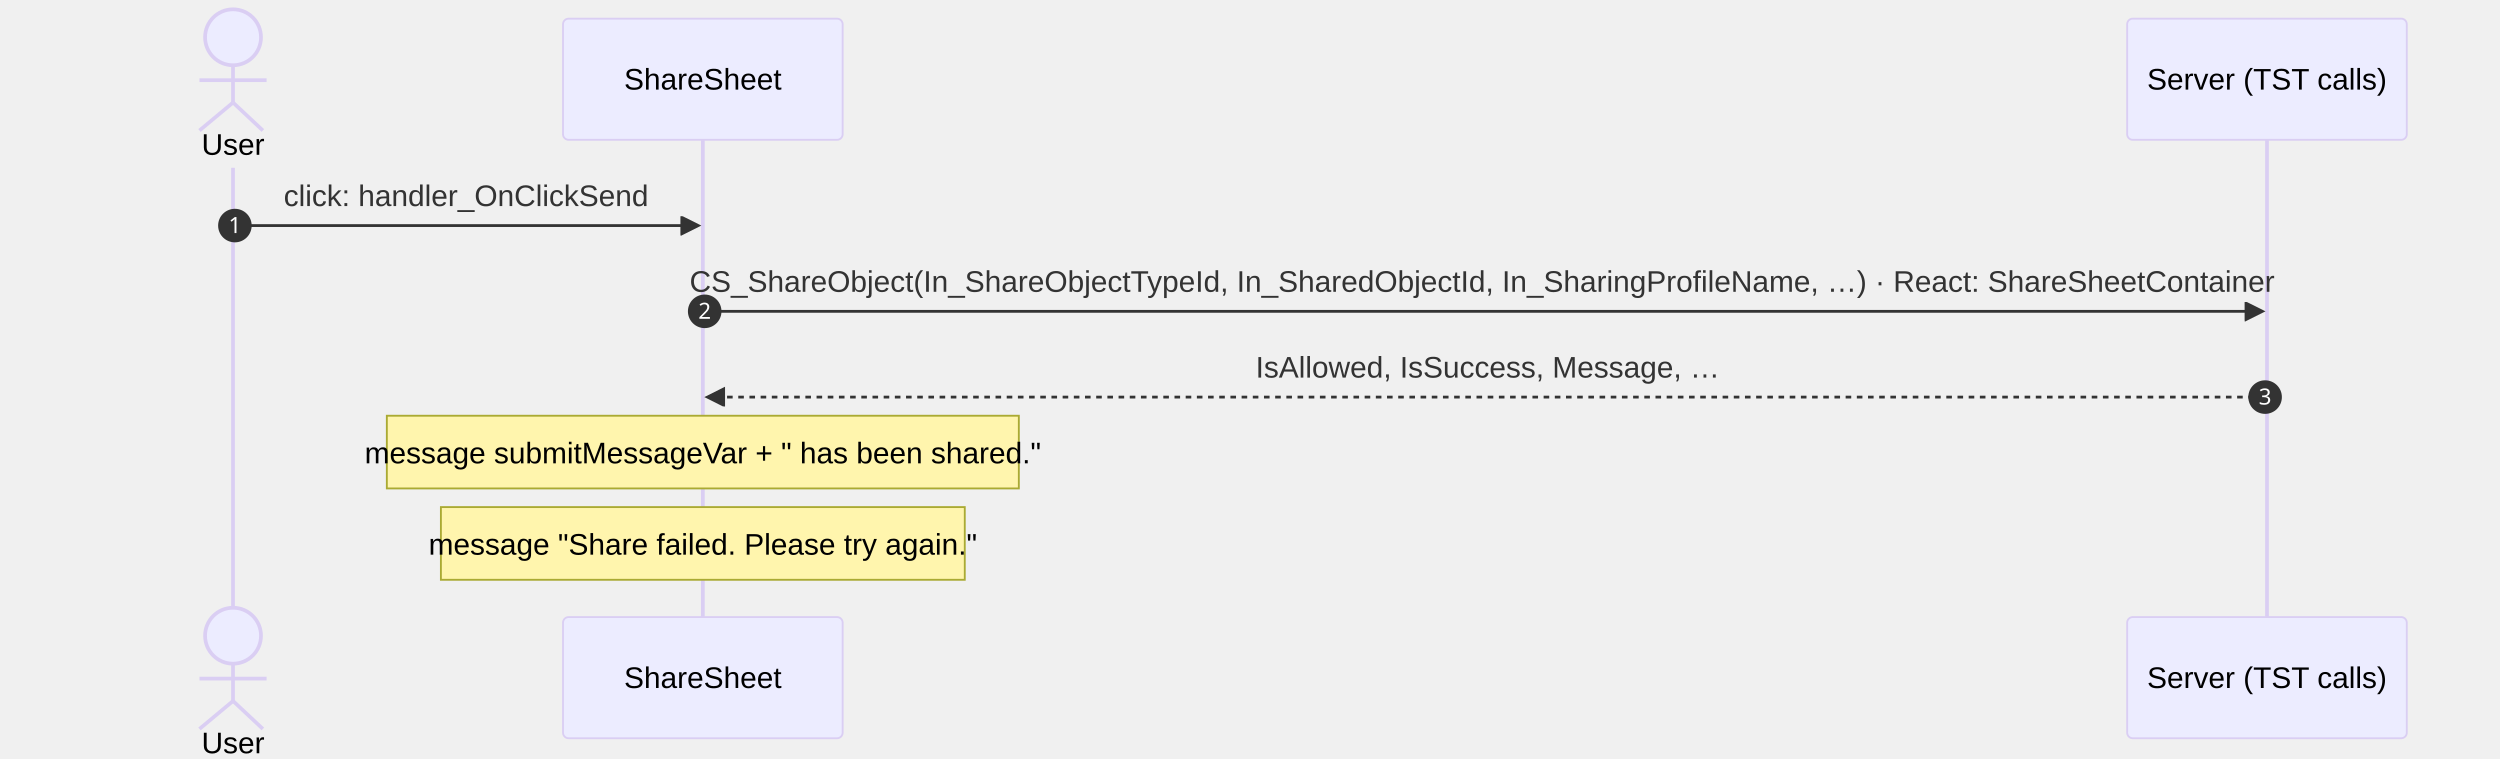
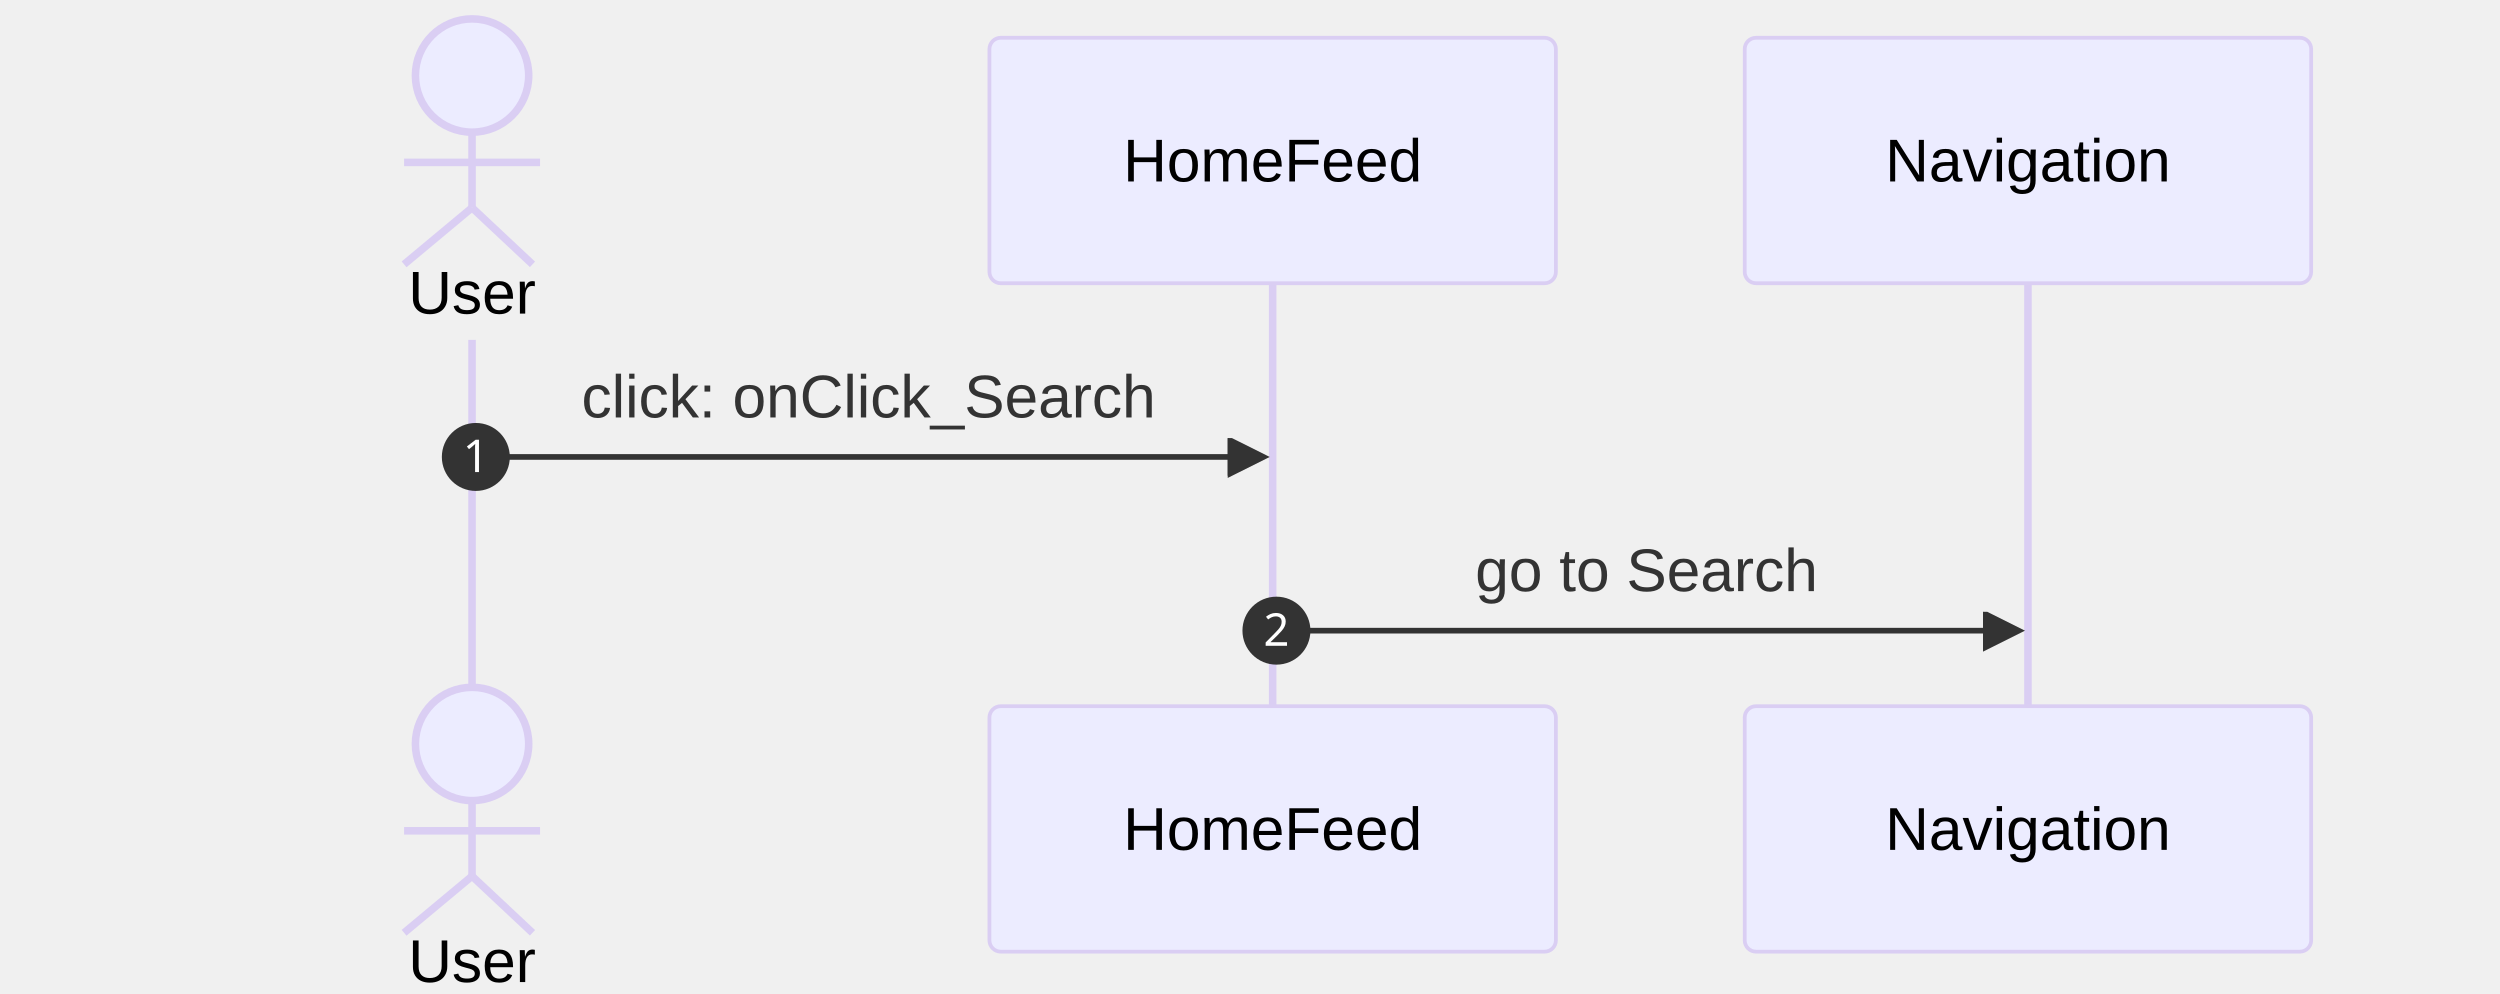
- <svg xmlns="http://www.w3.org/2000/svg" aria-roledescription="sequence" role="graphics-document document" viewBox="-50 -10 1341 407" style="max-width: 1341px;" width="100%" id="d">
+ <svg xmlns="http://www.w3.org/2000/svg" aria-roledescription="sequence" role="graphics-document document" viewBox="-50 -10 662 263" style="max-width: 662px;" width="100%" id="d">
  <g>
-     <rect class="actor actor-bottom" ry="3" rx="3" name="S" height="65" width="150" stroke="#666" fill="#eaeaea" y="321" x="1091" />
-     <text style="text-anchor: middle; font-size: 16px; font-weight: 400;" class="actor" alignment-baseline="central" dominant-baseline="central" y="353.5" x="1166">
-       <tspan dy="0" x="1166">Server (TST calls)</tspan>
+     <rect class="actor actor-bottom" ry="3" rx="3" name="N" height="65" width="150" stroke="#666" fill="#eaeaea" y="177" x="412" />
+     <text style="text-anchor: middle; font-size: 16px; font-weight: 400;" class="actor" alignment-baseline="central" dominant-baseline="central" y="209.5" x="487">
+       <tspan dy="0" x="487">Navigation</tspan>
    </text>
  </g>
  <g>
-     <rect class="actor actor-bottom" ry="3" rx="3" name="B" height="65" width="150" stroke="#666" fill="#eaeaea" y="321" x="252" />
-     <text style="text-anchor: middle; font-size: 16px; font-weight: 400;" class="actor" alignment-baseline="central" dominant-baseline="central" y="353.5" x="327">
-       <tspan dy="0" x="327">ShareSheet</tspan>
+     <rect class="actor actor-bottom" ry="3" rx="3" name="B" height="65" width="150" stroke="#666" fill="#eaeaea" y="177" x="212" />
+     <text style="text-anchor: middle; font-size: 16px; font-weight: 400;" class="actor" alignment-baseline="central" dominant-baseline="central" y="209.5" x="287">
+       <tspan dy="0" x="287">HomeFeed</tspan>
    </text>
  </g>
  <g>
-     <line stroke="#999" stroke-width="0.5px" class="200" y2="321" x2="1166" y1="5" x1="1166" id="actor2" />
+     <line stroke="#999" stroke-width="0.5px" class="200" y2="177" x2="487" y1="5" x1="487" id="actor2" />
    <g id="root-2">
-       <rect class="actor actor-top" ry="3" rx="3" name="S" height="65" width="150" stroke="#666" fill="#eaeaea" y="0" x="1091" />
-       <text style="text-anchor: middle; font-size: 16px; font-weight: 400;" class="actor" alignment-baseline="central" dominant-baseline="central" y="32.5" x="1166">
-         <tspan dy="0" x="1166">Server (TST calls)</tspan>
+       <rect class="actor actor-top" ry="3" rx="3" name="N" height="65" width="150" stroke="#666" fill="#eaeaea" y="0" x="412" />
+       <text style="text-anchor: middle; font-size: 16px; font-weight: 400;" class="actor" alignment-baseline="central" dominant-baseline="central" y="32.5" x="487">
+         <tspan dy="0" x="487">Navigation</tspan>
      </text>
    </g>
  </g>
  <g>
-     <line stroke="#999" stroke-width="0.5px" class="200" y2="321" x2="327" y1="5" x1="327" id="actor1" />
+     <line stroke="#999" stroke-width="0.5px" class="200" y2="177" x2="287" y1="5" x1="287" id="actor1" />
    <g id="root-1">
-       <rect class="actor actor-top" ry="3" rx="3" name="B" height="65" width="150" stroke="#666" fill="#eaeaea" y="0" x="252" />
-       <text style="text-anchor: middle; font-size: 16px; font-weight: 400;" class="actor" alignment-baseline="central" dominant-baseline="central" y="32.5" x="327">
-         <tspan dy="0" x="327">ShareSheet</tspan>
+       <rect class="actor actor-top" ry="3" rx="3" name="B" height="65" width="150" stroke="#666" fill="#eaeaea" y="0" x="212" />
+       <text style="text-anchor: middle; font-size: 16px; font-weight: 400;" class="actor" alignment-baseline="central" dominant-baseline="central" y="32.5" x="287">
+         <tspan dy="0" x="287">HomeFeed</tspan>
      </text>
    </g>
  </g>
  <style>#d{font-family:"trebuchet ms",verdana,arial,sans-serif;font-size:16px;fill:#333;}#d .error-icon{fill:#552222;}#d .error-text{fill:#552222;stroke:#552222;}#d .edge-thickness-normal{stroke-width:2px;}#d .edge-thickness-thick{stroke-width:3.5px;}#d .edge-pattern-solid{stroke-dasharray:0;}#d .edge-pattern-dashed{stroke-dasharray:3;}#d .edge-pattern-dotted{stroke-dasharray:2;}#d .marker{fill:#333333;stroke:#333333;}#d .marker.cross{stroke:#333333;}#d svg{font-family:"trebuchet ms",verdana,arial,sans-serif;font-size:16px;}#d .actor{stroke:hsl(259.626, 59.777%, 87.902%);fill:#ECECFF;}#d text.actor&gt;tspan{fill:black;stroke:none;}#d .actor-line{stroke:grey;}#d .messageLine0{stroke-width:1.5;stroke-dasharray:none;stroke:#333;}#d .messageLine1{stroke-width:1.5;stroke-dasharray:2,2;stroke:#333;}#d #arrowhead path{fill:#333;stroke:#333;}#d .sequenceNumber{fill:white;}#d #sequencenumber{fill:#333;}#d #crosshead path{fill:#333;stroke:#333;}#d .messageText{fill:#333;stroke:none;}#d .labelBox{stroke:hsl(259.626, 59.777%, 87.902%);fill:#ECECFF;}#d .labelText,#d .labelText&gt;tspan{fill:black;stroke:none;}#d .loopText,#d .loopText&gt;tspan{fill:black;stroke:none;}#d .loopLine{stroke-width:2px;stroke-dasharray:2,2;stroke:hsl(259.626, 59.777%, 87.902%);fill:hsl(259.626, 59.777%, 87.902%);}#d .note{stroke:#aaaa33;fill:#fff5ad;}#d .noteText,#d .noteText&gt;tspan{fill:black;stroke:none;}#d .activation0{fill:#f4f4f4;stroke:#666;}#d .activation1{fill:#f4f4f4;stroke:#666;}#d .activation2{fill:#f4f4f4;stroke:#666;}#d .actorPopupMenu{position:absolute;}#d .actorPopupMenuPanel{position:absolute;fill:#ECECFF;box-shadow:0px 8px 16px 0px rgba(0,0,0,0.2);filter:drop-shadow(3px 5px 2px rgb(0 0 0 / 0.4));}#d .actor-man line{stroke:hsl(259.626, 59.777%, 87.902%);fill:#ECECFF;}#d .actor-man circle,#d line{stroke:hsl(259.626, 59.777%, 87.902%);fill:#ECECFF;stroke-width:2px;}#d :root{--mermaid-font-family:"trebuchet ms",verdana,arial,sans-serif;}</style>
  <g />
  <defs>
    <symbol height="24" width="24" id="computer">
      <path d="M2 2v13h20v-13h-20zm18 11h-16v-9h16v9zm-10.228 6l.466-1h3.524l.467 1h-4.457zm14.228 3h-24l2-6h2.104l-1.33 4h18.45l-1.297-4h2.073l2 6zm-5-10h-14v-7h14v7z" transform="scale(.5)" />
    </symbol>
  </defs>
  <defs>
    <symbol clip-rule="evenodd" fill-rule="evenodd" id="database">
      <path d="M12.258.001l.256.004.255.005.253.008.251.01.249.012.247.015.246.016.242.019.241.02.239.023.236.024.233.027.231.028.229.031.225.032.223.034.22.036.217.038.214.04.211.041.208.043.205.045.201.046.198.048.194.05.191.051.187.053.183.054.18.056.175.057.172.059.168.06.163.061.16.063.155.064.15.066.074.033.073.033.071.034.07.034.069.035.068.035.067.035.066.035.064.036.064.036.062.036.06.036.06.037.058.037.058.037.055.038.055.038.053.038.052.038.051.039.05.039.048.039.047.039.045.04.044.04.043.04.041.04.04.041.039.041.037.041.036.041.034.041.033.042.032.042.03.042.029.042.027.042.026.043.024.043.023.043.021.043.02.043.018.044.017.043.015.044.013.044.012.044.011.045.009.044.007.045.006.045.004.045.002.045.001.045v17l-.001.045-.002.045-.004.045-.006.045-.007.045-.009.044-.011.045-.012.044-.013.044-.015.044-.017.043-.018.044-.02.043-.021.043-.023.043-.024.043-.026.043-.027.042-.029.042-.03.042-.032.042-.033.042-.034.041-.036.041-.037.041-.039.041-.04.041-.041.04-.043.04-.044.04-.045.04-.047.039-.048.039-.05.039-.051.039-.052.038-.053.038-.055.038-.055.038-.058.037-.058.037-.06.037-.06.036-.062.036-.064.036-.064.036-.066.035-.067.035-.068.035-.069.035-.07.034-.071.034-.073.033-.074.033-.15.066-.155.064-.16.063-.163.061-.168.06-.172.059-.175.057-.18.056-.183.054-.187.053-.191.051-.194.05-.198.048-.201.046-.205.045-.208.043-.211.041-.214.04-.217.038-.22.036-.223.034-.225.032-.229.031-.231.028-.233.027-.236.024-.239.023-.241.02-.242.019-.246.016-.247.015-.249.012-.251.01-.253.008-.255.005-.256.004-.258.001-.258-.001-.256-.004-.255-.005-.253-.008-.251-.01-.249-.012-.247-.015-.245-.016-.243-.019-.241-.02-.238-.023-.236-.024-.234-.027-.231-.028-.228-.031-.226-.032-.223-.034-.22-.036-.217-.038-.214-.04-.211-.041-.208-.043-.204-.045-.201-.046-.198-.048-.195-.05-.19-.051-.187-.053-.184-.054-.179-.056-.176-.057-.172-.059-.167-.06-.164-.061-.159-.063-.155-.064-.151-.066-.074-.033-.072-.033-.072-.034-.07-.034-.069-.035-.068-.035-.067-.035-.066-.035-.064-.036-.063-.036-.062-.036-.061-.036-.06-.037-.058-.037-.057-.037-.056-.038-.055-.038-.053-.038-.052-.038-.051-.039-.049-.039-.049-.039-.046-.039-.046-.04-.044-.04-.043-.04-.041-.04-.04-.041-.039-.041-.037-.041-.036-.041-.034-.041-.033-.042-.032-.042-.03-.042-.029-.042-.027-.042-.026-.043-.024-.043-.023-.043-.021-.043-.02-.043-.018-.044-.017-.043-.015-.044-.013-.044-.012-.044-.011-.045-.009-.044-.007-.045-.006-.045-.004-.045-.002-.045-.001-.045v-17l.001-.045.002-.045.004-.045.006-.045.007-.045.009-.044.011-.045.012-.044.013-.044.015-.044.017-.043.018-.044.02-.043.021-.043.023-.043.024-.043.026-.043.027-.042.029-.042.03-.042.032-.042.033-.042.034-.041.036-.041.037-.041.039-.041.04-.041.041-.04.043-.04.044-.04.046-.04.046-.039.049-.039.049-.039.051-.039.052-.038.053-.038.055-.038.056-.038.057-.037.058-.037.06-.037.061-.036.062-.036.063-.036.064-.036.066-.035.067-.035.068-.035.069-.035.07-.034.072-.034.072-.033.074-.033.151-.066.155-.064.159-.063.164-.061.167-.06.172-.059.176-.057.179-.056.184-.054.187-.053.19-.051.195-.05.198-.048.201-.046.204-.045.208-.043.211-.041.214-.04.217-.038.22-.036.223-.034.226-.032.228-.031.231-.028.234-.027.236-.024.238-.023.241-.02.243-.019.245-.016.247-.015.249-.012.251-.01.253-.008.255-.005.256-.004.258-.001.258.001zm-9.258 20.499v.01l.001.021.003.021.004.022.005.021.006.022.007.022.009.023.01.022.011.023.012.023.013.023.015.023.016.024.017.023.018.024.019.024.021.024.022.025.023.024.024.025.052.049.056.05.061.051.066.051.07.051.075.051.079.052.084.052.088.052.092.052.097.052.102.051.105.052.11.052.114.051.119.051.123.051.127.05.131.05.135.05.139.048.144.049.147.047.152.047.155.047.16.045.163.045.167.043.171.043.176.041.178.041.183.039.187.039.19.037.194.035.197.035.202.033.204.031.209.03.212.029.216.027.219.025.222.024.226.021.23.02.233.018.236.016.24.015.243.012.246.01.249.008.253.005.256.004.259.001.26-.001.257-.004.254-.005.25-.008.247-.011.244-.012.241-.014.237-.016.233-.018.231-.021.226-.021.224-.024.22-.026.216-.027.212-.028.21-.031.205-.031.202-.034.198-.034.194-.036.191-.037.187-.039.183-.04.179-.04.175-.042.172-.043.168-.044.163-.045.16-.046.155-.046.152-.047.148-.048.143-.049.139-.049.136-.05.131-.05.126-.05.123-.051.118-.052.114-.051.11-.052.106-.052.101-.052.096-.052.092-.052.088-.053.083-.051.079-.052.074-.052.07-.051.065-.051.06-.051.056-.05.051-.05.023-.024.023-.025.021-.024.02-.024.019-.024.018-.024.017-.024.015-.023.014-.024.013-.023.012-.023.01-.023.01-.022.008-.022.006-.022.006-.022.004-.022.004-.021.001-.021.001-.021v-4.127l-.077.055-.08.053-.083.054-.085.053-.087.052-.09.052-.093.051-.095.05-.097.05-.1.049-.102.049-.105.048-.106.047-.109.047-.111.046-.114.045-.115.045-.118.044-.12.043-.122.042-.124.042-.126.041-.128.04-.13.04-.132.038-.134.038-.135.037-.138.037-.139.035-.142.035-.143.034-.144.033-.147.032-.148.031-.15.03-.151.03-.153.029-.154.027-.156.027-.158.026-.159.025-.161.024-.162.023-.163.022-.165.021-.166.02-.167.019-.169.018-.169.017-.171.016-.173.015-.173.014-.175.013-.175.012-.177.011-.178.01-.179.008-.179.008-.181.006-.182.005-.182.004-.184.003-.184.002h-.37l-.184-.002-.184-.003-.182-.004-.182-.005-.181-.006-.179-.008-.179-.008-.178-.01-.176-.011-.176-.012-.175-.013-.173-.014-.172-.015-.171-.016-.17-.017-.169-.018-.167-.019-.166-.02-.165-.021-.163-.022-.162-.023-.161-.024-.159-.025-.157-.026-.156-.027-.155-.027-.153-.029-.151-.03-.15-.03-.148-.031-.146-.032-.145-.033-.143-.034-.141-.035-.14-.035-.137-.037-.136-.037-.134-.038-.132-.038-.13-.04-.128-.04-.126-.041-.124-.042-.122-.042-.12-.044-.117-.043-.116-.045-.113-.045-.112-.046-.109-.047-.106-.047-.105-.048-.102-.049-.1-.049-.097-.05-.095-.05-.093-.052-.09-.051-.087-.052-.085-.053-.083-.054-.08-.054-.077-.054v4.127zm0-5.654v.011l.001.021.003.021.004.021.005.022.006.022.007.022.009.022.01.022.011.023.012.023.013.023.015.024.016.023.017.024.018.024.019.024.021.024.022.024.023.025.024.024.052.05.056.05.061.05.066.051.07.051.075.052.079.051.084.052.088.052.092.052.097.052.102.052.105.052.11.051.114.051.119.052.123.05.127.051.131.05.135.049.139.049.144.048.147.048.152.047.155.046.16.045.163.045.167.044.171.042.176.042.178.04.183.04.187.038.19.037.194.036.197.034.202.033.204.032.209.03.212.028.216.027.219.025.222.024.226.022.23.02.233.018.236.016.24.014.243.012.246.01.249.008.253.006.256.003.259.001.26-.001.257-.003.254-.006.25-.008.247-.01.244-.012.241-.015.237-.016.233-.018.231-.02.226-.022.224-.024.22-.025.216-.027.212-.029.21-.03.205-.032.202-.033.198-.035.194-.036.191-.037.187-.039.183-.039.179-.041.175-.042.172-.043.168-.044.163-.045.16-.045.155-.047.152-.047.148-.048.143-.048.139-.05.136-.049.131-.05.126-.051.123-.051.118-.051.114-.052.11-.052.106-.052.101-.052.096-.052.092-.052.088-.052.083-.052.079-.052.074-.051.07-.052.065-.051.06-.05.056-.051.051-.049.023-.025.023-.024.021-.025.02-.024.019-.024.018-.024.017-.024.015-.023.014-.023.013-.024.012-.022.01-.023.01-.023.008-.022.006-.022.006-.022.004-.021.004-.022.001-.021.001-.021v-4.139l-.077.054-.08.054-.083.054-.085.052-.087.053-.09.051-.093.051-.095.051-.097.05-.1.049-.102.049-.105.048-.106.047-.109.047-.111.046-.114.045-.115.044-.118.044-.12.044-.122.042-.124.042-.126.041-.128.04-.13.039-.132.039-.134.038-.135.037-.138.036-.139.036-.142.035-.143.033-.144.033-.147.033-.148.031-.15.03-.151.03-.153.028-.154.028-.156.027-.158.026-.159.025-.161.024-.162.023-.163.022-.165.021-.166.02-.167.019-.169.018-.169.017-.171.016-.173.015-.173.014-.175.013-.175.012-.177.011-.178.009-.179.009-.179.007-.181.007-.182.005-.182.004-.184.003-.184.002h-.37l-.184-.002-.184-.003-.182-.004-.182-.005-.181-.007-.179-.007-.179-.009-.178-.009-.176-.011-.176-.012-.175-.013-.173-.014-.172-.015-.171-.016-.17-.017-.169-.018-.167-.019-.166-.02-.165-.021-.163-.022-.162-.023-.161-.024-.159-.025-.157-.026-.156-.027-.155-.028-.153-.028-.151-.03-.15-.03-.148-.031-.146-.033-.145-.033-.143-.033-.141-.035-.14-.036-.137-.036-.136-.037-.134-.038-.132-.039-.13-.039-.128-.04-.126-.041-.124-.042-.122-.043-.12-.043-.117-.044-.116-.044-.113-.046-.112-.046-.109-.046-.106-.047-.105-.048-.102-.049-.1-.049-.097-.05-.095-.051-.093-.051-.09-.051-.087-.053-.085-.052-.083-.054-.08-.054-.077-.054v4.139zm0-5.666v.011l.001.02.003.022.004.021.005.022.006.021.007.022.009.023.01.022.011.023.012.023.013.023.015.023.016.024.017.024.018.023.019.024.021.025.022.024.023.024.024.025.052.05.056.05.061.05.066.051.07.051.075.052.079.051.084.052.088.052.092.052.097.052.102.052.105.051.11.052.114.051.119.051.123.051.127.05.131.05.135.05.139.049.144.048.147.048.152.047.155.046.16.045.163.045.167.043.171.043.176.042.178.04.183.04.187.038.19.037.194.036.197.034.202.033.204.032.209.03.212.028.216.027.219.025.222.024.226.021.23.02.233.018.236.017.24.014.243.012.246.01.249.008.253.006.256.003.259.001.26-.001.257-.003.254-.006.25-.008.247-.01.244-.013.241-.014.237-.016.233-.018.231-.02.226-.022.224-.024.22-.025.216-.027.212-.029.21-.03.205-.032.202-.033.198-.035.194-.036.191-.037.187-.039.183-.039.179-.041.175-.042.172-.043.168-.044.163-.045.16-.045.155-.047.152-.047.148-.048.143-.049.139-.049.136-.049.131-.051.126-.05.123-.051.118-.052.114-.051.11-.052.106-.052.101-.052.096-.052.092-.052.088-.052.083-.052.079-.052.074-.052.07-.051.065-.051.06-.051.056-.05.051-.049.023-.025.023-.025.021-.024.02-.024.019-.024.018-.024.017-.024.015-.023.014-.024.013-.023.012-.023.01-.022.01-.023.008-.022.006-.022.006-.022.004-.022.004-.021.001-.021.001-.021v-4.153l-.077.054-.08.054-.083.053-.085.053-.087.053-.09.051-.093.051-.095.051-.097.05-.1.049-.102.048-.105.048-.106.048-.109.046-.111.046-.114.046-.115.044-.118.044-.12.043-.122.043-.124.042-.126.041-.128.04-.13.039-.132.039-.134.038-.135.037-.138.036-.139.036-.142.034-.143.034-.144.033-.147.032-.148.032-.15.03-.151.03-.153.028-.154.028-.156.027-.158.026-.159.024-.161.024-.162.023-.163.023-.165.021-.166.02-.167.019-.169.018-.169.017-.171.016-.173.015-.173.014-.175.013-.175.012-.177.01-.178.01-.179.009-.179.007-.181.006-.182.006-.182.004-.184.003-.184.001-.185.001-.185-.001-.184-.001-.184-.003-.182-.004-.182-.006-.181-.006-.179-.007-.179-.009-.178-.01-.176-.01-.176-.012-.175-.013-.173-.014-.172-.015-.171-.016-.17-.017-.169-.018-.167-.019-.166-.02-.165-.021-.163-.023-.162-.023-.161-.024-.159-.024-.157-.026-.156-.027-.155-.028-.153-.028-.151-.03-.15-.03-.148-.032-.146-.032-.145-.033-.143-.034-.141-.034-.14-.036-.137-.036-.136-.037-.134-.038-.132-.039-.13-.039-.128-.041-.126-.041-.124-.041-.122-.043-.12-.043-.117-.044-.116-.044-.113-.046-.112-.046-.109-.046-.106-.048-.105-.048-.102-.048-.1-.05-.097-.049-.095-.051-.093-.051-.09-.052-.087-.052-.085-.053-.083-.053-.08-.054-.077-.054v4.153zm8.74-8.179l-.257.004-.254.005-.25.008-.247.011-.244.012-.241.014-.237.016-.233.018-.231.021-.226.022-.224.023-.22.026-.216.027-.212.028-.21.031-.205.032-.202.033-.198.034-.194.036-.191.038-.187.038-.183.04-.179.041-.175.042-.172.043-.168.043-.163.045-.16.046-.155.046-.152.048-.148.048-.143.048-.139.049-.136.05-.131.05-.126.051-.123.051-.118.051-.114.052-.11.052-.106.052-.101.052-.096.052-.092.052-.088.052-.083.052-.079.052-.074.051-.07.052-.065.051-.06.05-.056.05-.051.05-.023.025-.023.024-.021.024-.02.025-.019.024-.018.024-.017.023-.015.024-.014.023-.013.023-.012.023-.01.023-.01.022-.008.022-.006.023-.006.021-.004.022-.004.021-.001.021-.001.021.001.021.001.021.004.021.004.022.006.021.006.023.008.022.01.022.01.023.012.023.013.023.014.023.015.024.017.023.018.024.019.024.02.025.021.024.023.024.023.025.051.05.056.05.06.05.065.051.07.052.074.051.079.052.083.052.088.052.092.052.096.052.101.052.106.052.11.052.114.052.118.051.123.051.126.051.131.05.136.05.139.049.143.048.148.048.152.048.155.046.16.046.163.045.168.043.172.043.175.042.179.041.183.04.187.038.191.038.194.036.198.034.202.033.205.032.21.031.212.028.216.027.22.026.224.023.226.022.231.021.233.018.237.016.241.014.244.012.247.011.25.008.254.005.257.004.26.001.26-.001.257-.004.254-.005.25-.008.247-.011.244-.012.241-.014.237-.016.233-.018.231-.021.226-.022.224-.023.22-.026.216-.027.212-.028.21-.031.205-.032.202-.033.198-.034.194-.036.191-.038.187-.038.183-.04.179-.041.175-.042.172-.043.168-.043.163-.045.16-.046.155-.046.152-.048.148-.048.143-.048.139-.049.136-.05.131-.05.126-.051.123-.051.118-.051.114-.052.11-.052.106-.052.101-.052.096-.052.092-.052.088-.052.083-.052.079-.052.074-.051.07-.052.065-.051.06-.05.056-.05.051-.05.023-.025.023-.024.021-.024.02-.025.019-.024.018-.024.017-.023.015-.024.014-.023.013-.023.012-.023.01-.023.01-.022.008-.022.006-.023.006-.021.004-.022.004-.021.001-.021.001-.021-.001-.021-.001-.021-.004-.021-.004-.022-.006-.021-.006-.023-.008-.022-.01-.022-.01-.023-.012-.023-.013-.023-.014-.023-.015-.024-.017-.023-.018-.024-.019-.024-.02-.025-.021-.024-.023-.024-.023-.025-.051-.05-.056-.05-.06-.05-.065-.051-.07-.052-.074-.051-.079-.052-.083-.052-.088-.052-.092-.052-.096-.052-.101-.052-.106-.052-.11-.052-.114-.052-.118-.051-.123-.051-.126-.051-.131-.05-.136-.05-.139-.049-.143-.048-.148-.048-.152-.048-.155-.046-.16-.046-.163-.045-.168-.043-.172-.043-.175-.042-.179-.041-.183-.04-.187-.038-.191-.038-.194-.036-.198-.034-.202-.033-.205-.032-.21-.031-.212-.028-.216-.027-.22-.026-.224-.023-.226-.022-.231-.021-.233-.018-.237-.016-.241-.014-.244-.012-.247-.011-.25-.008-.254-.005-.257-.004-.26-.001-.26.001z" transform="scale(.5)" />
    </symbol>
  </defs>
  <defs>
    <symbol height="24" width="24" id="clock">
      <path d="M12 2c5.514 0 10 4.486 10 10s-4.486 10-10 10-10-4.486-10-10 4.486-10 10-10zm0-2c-6.627 0-12 5.373-12 12s5.373 12 12 12 12-5.373 12-12-5.373-12-12-12zm5.848 12.459c.202.038.202.333.001.372-1.907.361-6.045 1.111-6.547 1.111-.719 0-1.301-.582-1.301-1.301 0-.512.77-5.447 1.125-7.445.034-.192.312-.181.343.014l.985 6.238 5.394 1.011z" transform="scale(.5)" />
    </symbol>
  </defs>
  <defs>
    <marker orient="auto" markerHeight="12" markerWidth="12" markerUnits="userSpaceOnUse" refY="5" refX="7.9" id="arrowhead">
      <path d="M 0 0 L 10 5 L 0 10 z" />
    </marker>
  </defs>
  <defs>
    <marker refY="4.5" refX="4" orient="auto" markerHeight="8" markerWidth="15" id="crosshead">
      <path style="stroke-dasharray: 0, 0;" d="M 1,2 L 6,7 M 6,2 L 1,7" stroke-width="1pt" stroke="#000000" fill="none" />
    </marker>
  </defs>
  <defs>
    <marker orient="auto" markerHeight="28" markerWidth="20" refY="7" refX="15.5" id="filled-head">
      <path d="M 18,7 L9,13 L14,7 L9,1 Z" />
    </marker>
  </defs>
  <defs>
    <marker orient="auto" markerHeight="40" markerWidth="60" refY="15" refX="15" id="sequencenumber">
      <circle r="6" cy="15" cx="15" />
    </marker>
  </defs>
-   <g>
-     <rect class="note" ry="0" rx="0" height="39" width="339" stroke="#666" fill="#EDF2AE" y="213" x="157.5" />
-     <text style="font-size: 16px; font-weight: 400;" dy="1em" class="noteText" alignment-baseline="middle" dominant-baseline="middle" text-anchor="middle" y="218" x="327">
-       <tspan x="327">message submitMessageVar + " has been shared."</tspan>
-     </text>
-   </g>
-   <g>
-     <rect class="note" ry="0" rx="0" height="39" width="281" stroke="#666" fill="#EDF2AE" y="262" x="186.5" />
-     <text style="font-size: 16px; font-weight: 400;" dy="1em" class="noteText" alignment-baseline="middle" dominant-baseline="middle" text-anchor="middle" y="267" x="327">
-       <tspan x="327">message "Share failed. Please try again."</tspan>
-     </text>
-   </g>
-   <line stroke="#999" stroke-width="0.5px" class="200" y2="321" x2="75" y1="80" x1="75" id="actor0" />
+   <line stroke="#999" stroke-width="0.5px" class="200" y2="177" x2="75" y1="80" x1="75" id="actor0" />
  <g name="U" class="actor-man actor-top">
    <line y2="45" x2="75" y1="25" x1="75" id="actor-man-torso0" />
    <line y2="33" x2="93" y1="33" x1="57" id="actor-man-arms0" />
    <line y2="45" x2="75" y1="60" x1="57" />
    <line y2="60" x2="91" y1="45" x1="75" />
    <circle height="65" width="150" r="15" cy="10" cx="75" />
    <text style="text-anchor: middle; font-size: 16px; font-weight: 400;" class="actor" alignment-baseline="central" dominant-baseline="central" y="67.5" x="75">
      <tspan dy="0" x="75">User</tspan>
    </text>
  </g>
-   <text style="font-size: 16px; font-weight: 400;" dy="1em" class="messageText" alignment-baseline="middle" dominant-baseline="middle" text-anchor="middle" y="80" x="200">click: handler_OnClickSend</text>
-   <line style="fill: none;" marker-start="url(#sequencenumber)" marker-end="url(#arrowhead)" stroke="none" stroke-width="2" class="messageLine0" y2="111" x2="323" y1="111" x1="76" />
+   <text style="font-size: 16px; font-weight: 400;" dy="1em" class="messageText" alignment-baseline="middle" dominant-baseline="middle" text-anchor="middle" y="80" x="180">click: onClick_Search</text>
+   <line style="fill: none;" marker-start="url(#sequencenumber)" marker-end="url(#arrowhead)" stroke="none" stroke-width="2" class="messageLine0" y2="111" x2="283" y1="111" x1="76" />
  <text class="sequenceNumber" text-anchor="middle" font-size="12px" font-family="sans-serif" y="115" x="76">1</text>
-   <text style="font-size: 16px; font-weight: 400;" dy="1em" class="messageText" alignment-baseline="middle" dominant-baseline="middle" text-anchor="middle" y="126" x="745">CS_ShareObject(In_ShareObjectTypeId, In_SharedObjectId, In_SharingProfileName, …) · React: ShareSheetContainer</text>
-   <line style="fill: none;" marker-start="url(#sequencenumber)" marker-end="url(#arrowhead)" stroke="none" stroke-width="2" class="messageLine0" y2="157" x2="1162" y1="157" x1="328" />
-   <text class="sequenceNumber" text-anchor="middle" font-size="12px" font-family="sans-serif" y="161" x="328">2</text>
-   <text style="font-size: 16px; font-weight: 400;" dy="1em" class="messageText" alignment-baseline="middle" dominant-baseline="middle" text-anchor="middle" y="172" x="748">IsAllowed, IsSuccess, Message, …</text>
-   <line style="stroke-dasharray: 3, 3; fill: none;" marker-start="url(#sequencenumber)" marker-end="url(#arrowhead)" stroke="none" stroke-width="2" class="messageLine1" y2="203" x2="331" y1="203" x1="1165" />
-   <text class="sequenceNumber" text-anchor="middle" font-size="12px" font-family="sans-serif" y="207" x="1165">3</text>
+   <text style="font-size: 16px; font-weight: 400;" dy="1em" class="messageText" alignment-baseline="middle" dominant-baseline="middle" text-anchor="middle" y="126" x="386">go to Search</text>
+   <line style="fill: none;" marker-start="url(#sequencenumber)" marker-end="url(#arrowhead)" stroke="none" stroke-width="2" class="messageLine0" y2="157" x2="483" y1="157" x1="288" />
+   <text class="sequenceNumber" text-anchor="middle" font-size="12px" font-family="sans-serif" y="161" x="288">2</text>
  <g name="U" class="actor-man actor-bottom">
-     <line y2="366" x2="75" y1="346" x1="75" id="actor-man-torso2" />
-     <line y2="354" x2="93" y1="354" x1="57" id="actor-man-arms2" />
-     <line y2="366" x2="75" y1="381" x1="57" />
-     <line y2="381" x2="91" y1="366" x1="75" />
-     <circle height="65" width="150" r="15" cy="331" cx="75" />
-     <text style="text-anchor: middle; font-size: 16px; font-weight: 400;" class="actor" alignment-baseline="central" dominant-baseline="central" y="388.5" x="75">
+     <line y2="222" x2="75" y1="202" x1="75" id="actor-man-torso2" />
+     <line y2="210" x2="93" y1="210" x1="57" id="actor-man-arms2" />
+     <line y2="222" x2="75" y1="237" x1="57" />
+     <line y2="237" x2="91" y1="222" x1="75" />
+     <circle height="65" width="150" r="15" cy="187" cx="75" />
+     <text style="text-anchor: middle; font-size: 16px; font-weight: 400;" class="actor" alignment-baseline="central" dominant-baseline="central" y="244.5" x="75">
      <tspan dy="0" x="75">User</tspan>
    </text>
  </g>
</svg>
